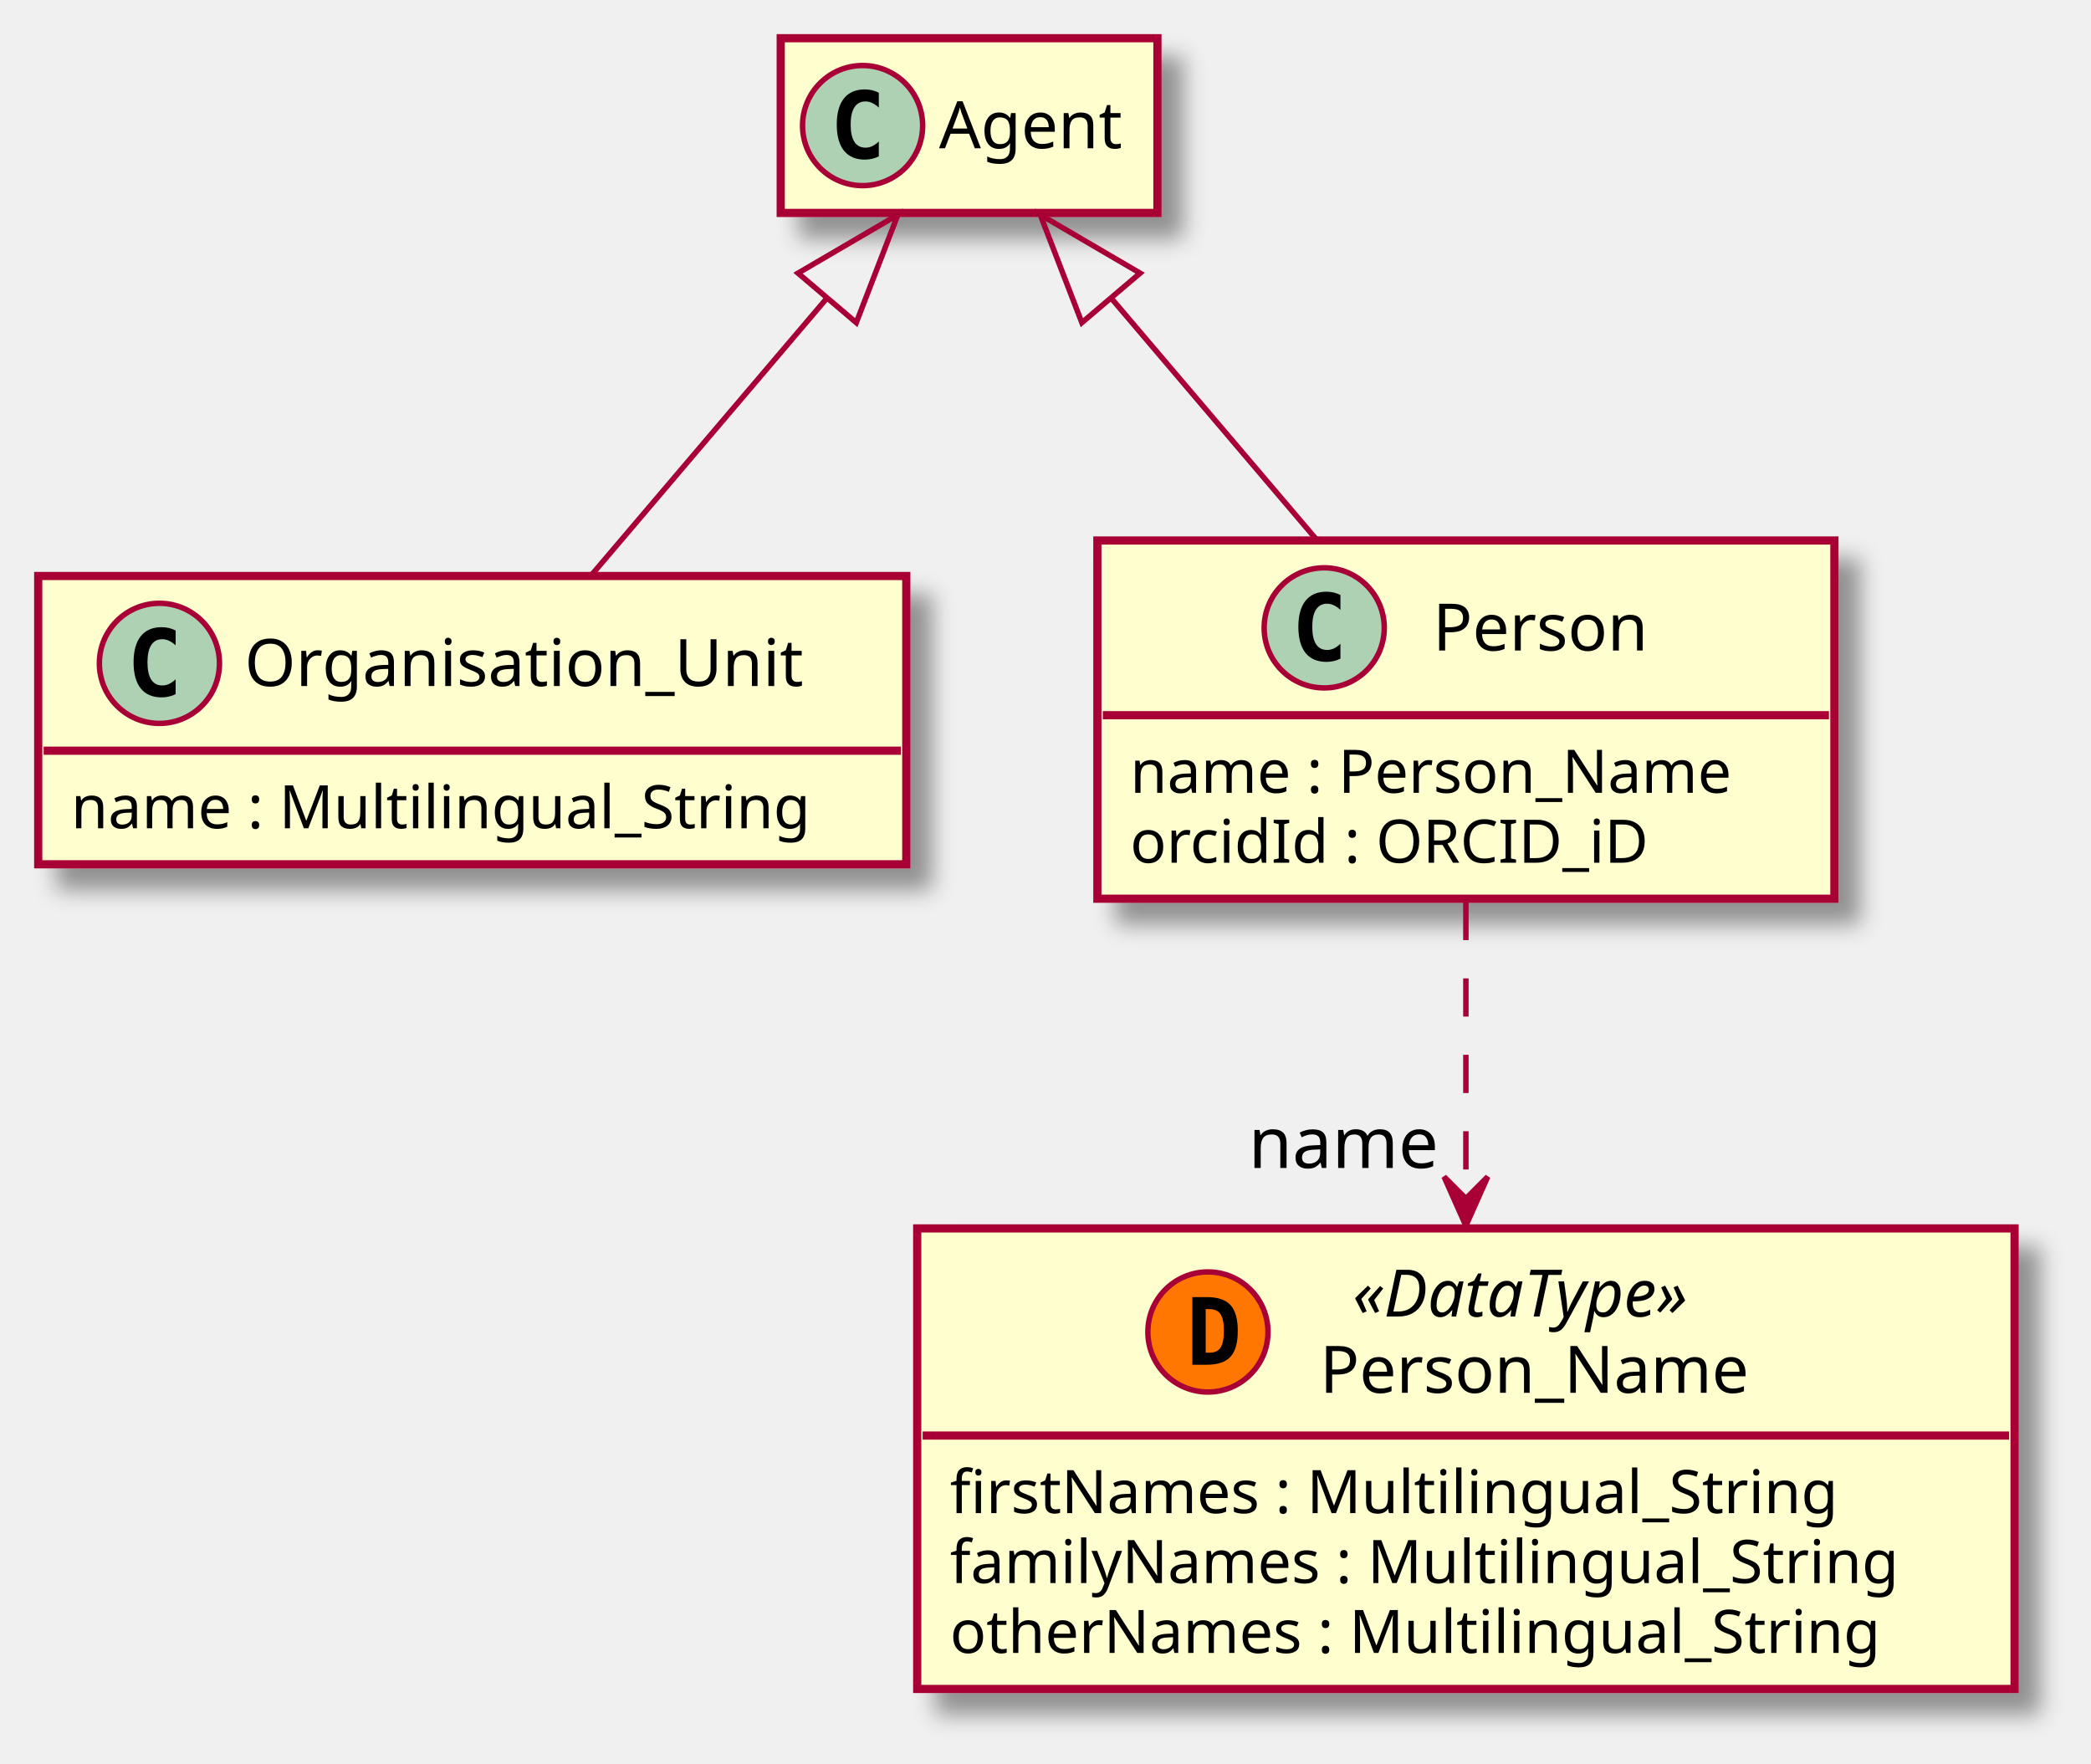
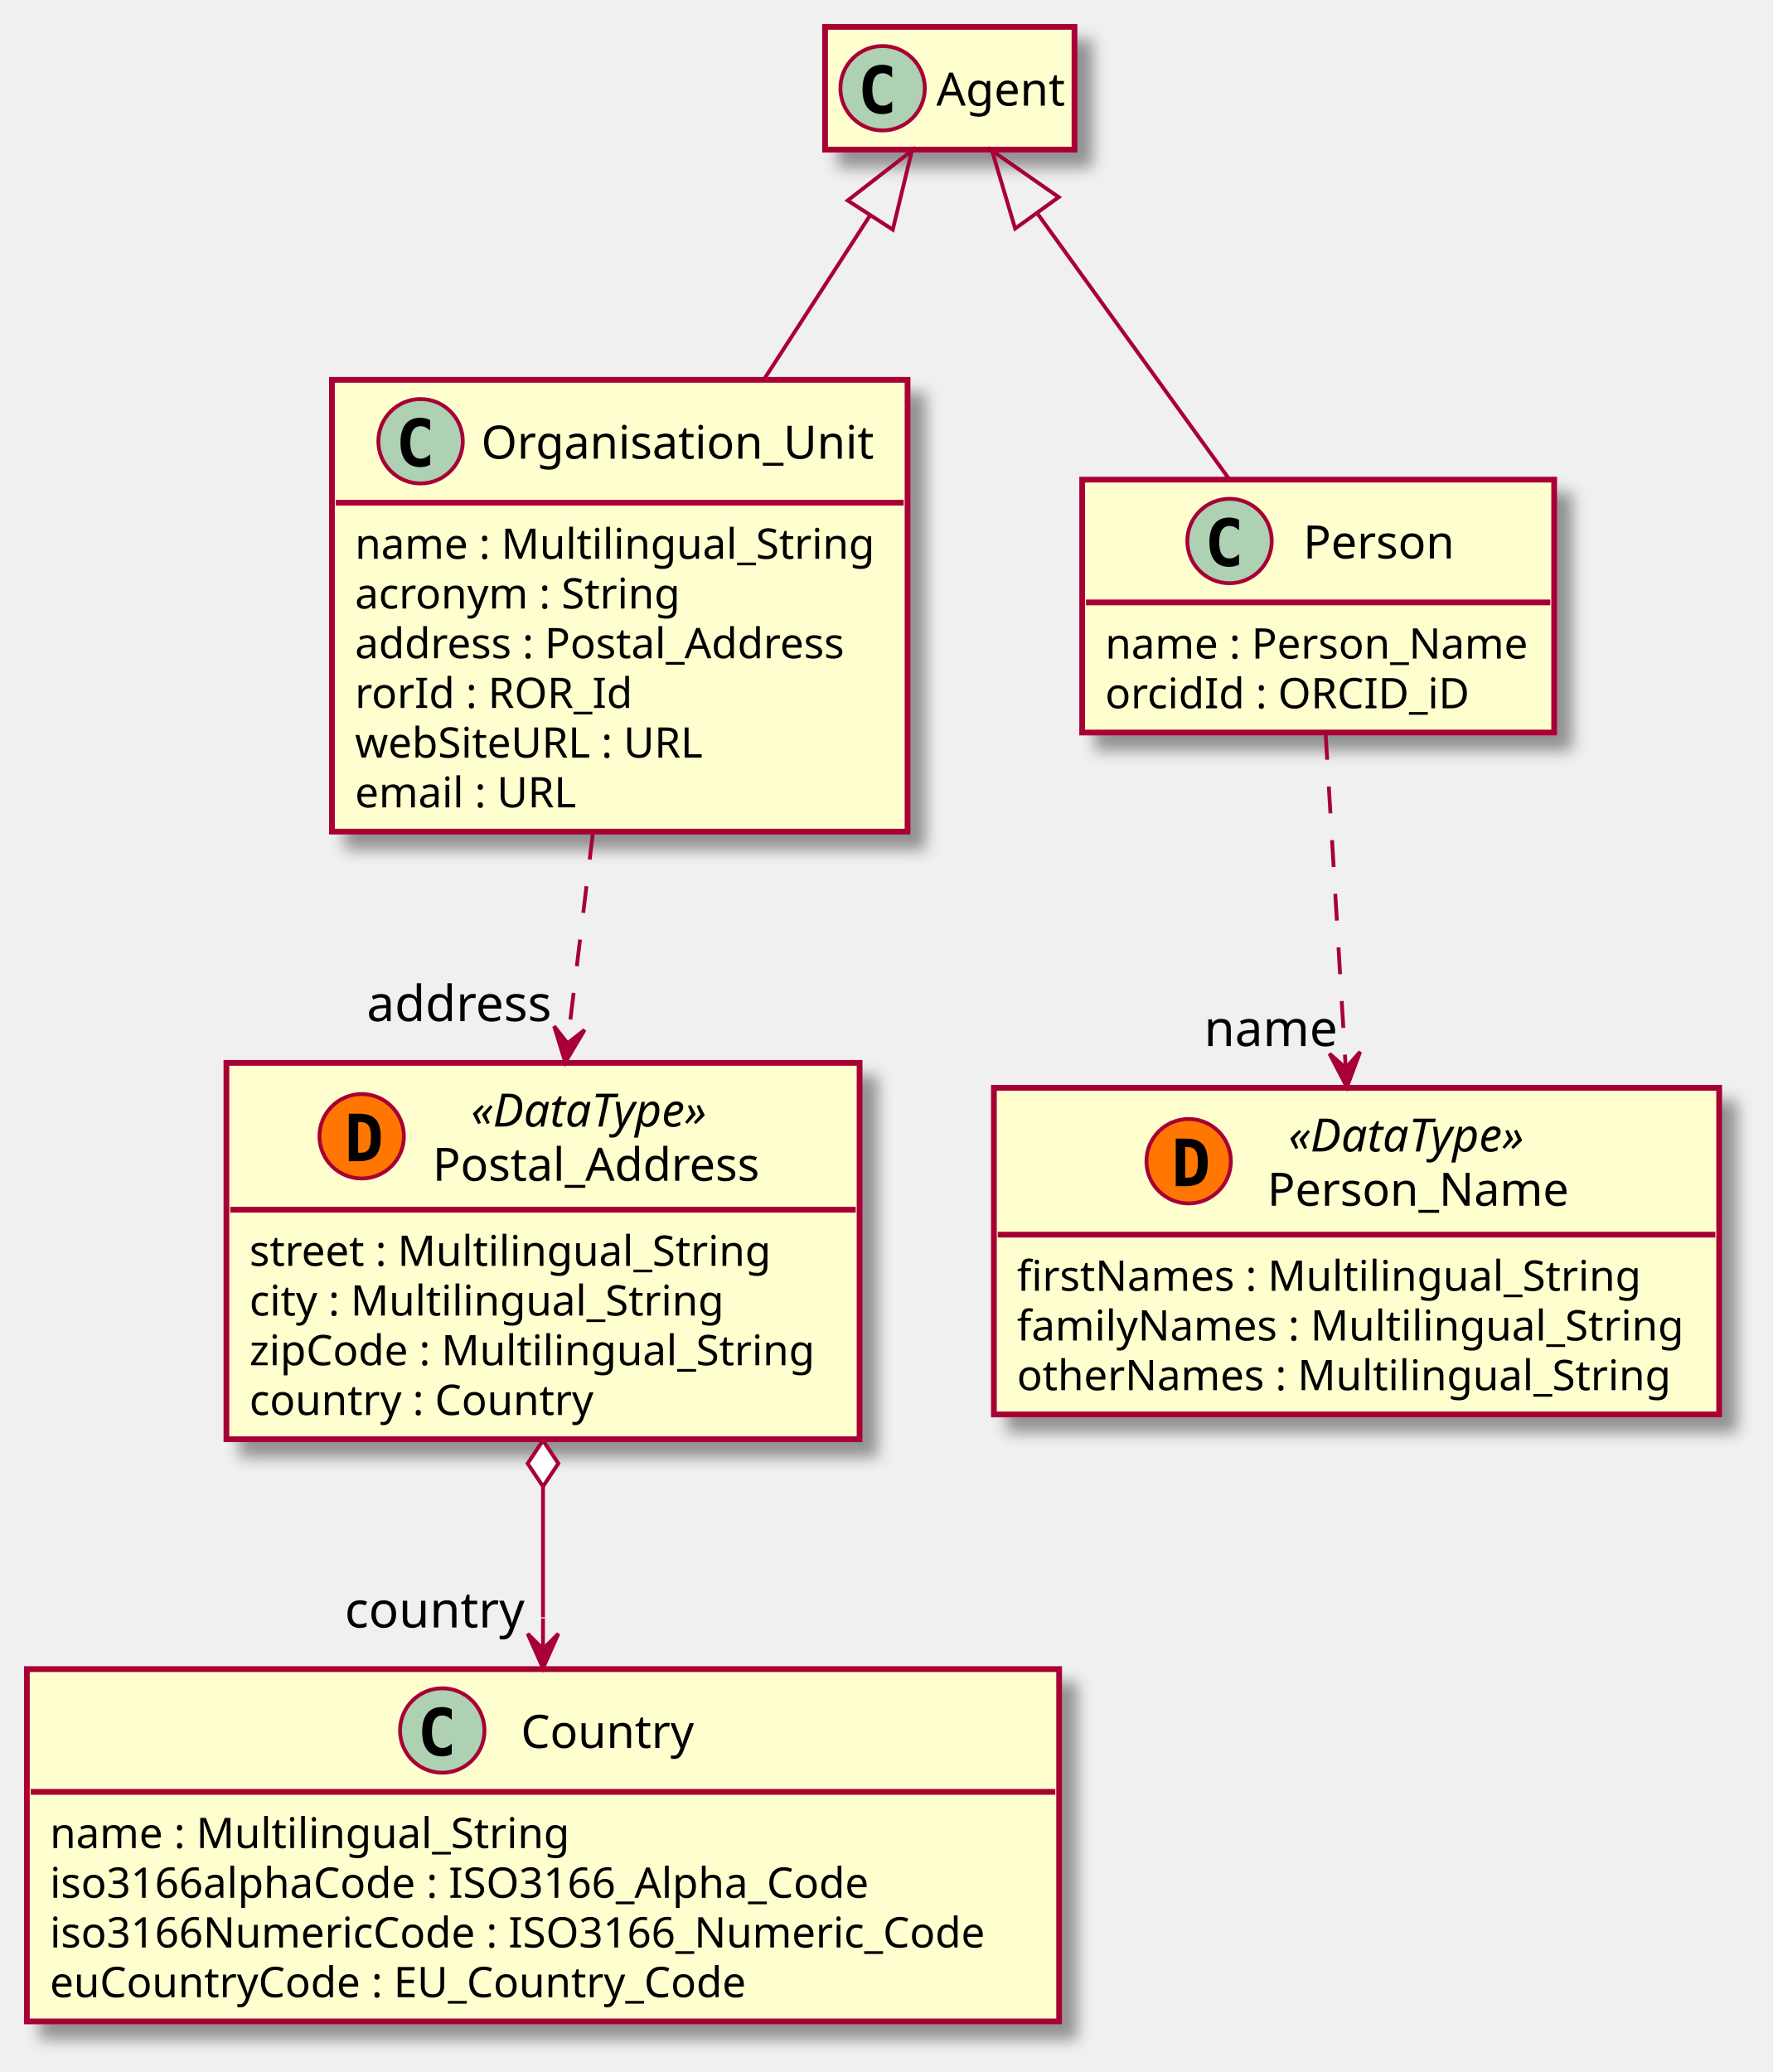
- <svg xmlns="http://www.w3.org/2000/svg" contentScriptType="application/ecmascript" contentStyleType="text/css" height="323px" preserveAspectRatio="none" style="width:383px;height:323px;background:#FFFFFF;" version="1.1" viewBox="0 0 383 323" width="383px" zoomAndPan="magnify">
+ <svg xmlns="http://www.w3.org/2000/svg" contentScriptType="application/ecmascript" contentStyleType="text/css" height="540px" preserveAspectRatio="none" style="width:462px;height:540px;background:#FFFFFF;" version="1.1" viewBox="0 0 462 540" width="462px" zoomAndPan="magnify">
  <defs>
-     <filter height="300%" id="fq3gw1yma62nx" width="300%" x="-1" y="-1">
+     <filter height="300%" id="frswi3stv9ldu" width="300%" x="-1" y="-1">
      <feGaussianBlur result="blurOut" stdDeviation="2.0" />
      <feColorMatrix in="blurOut" result="blurOut2" type="matrix" values="0 0 0 0 0 0 0 0 0 0 0 0 0 0 0 0 0 0 .4 0" />
      <feOffset dx="4.0" dy="4.0" in="blurOut2" result="blurOut3" />
      <feBlend in="SourceGraphic" in2="blurOut3" mode="normal" />
    </filter>
  </defs>
  <g>
-     <rect codeLine="18" fill="#FEFECE" filter="url(#fq3gw1yma62nx)" height="32" id="Agent" style="stroke:#A80036;stroke-width:1.5;" width="69" x="143" y="7" />
-     <ellipse cx="158" cy="23" fill="#ADD1B2" rx="11" ry="11" style="stroke:#A80036;stroke-width:1.0;" />
-     <path d="M160.969,28.641 Q160.391,28.938 159.75,29.078 Q159.109,29.234 158.406,29.234 Q155.906,29.234 154.578,27.594 Q153.266,25.938 153.266,22.812 Q153.266,19.688 154.578,18.031 Q155.906,16.375 158.406,16.375 Q159.109,16.375 159.75,16.531 Q160.406,16.688 160.969,16.984 L160.969,19.703 Q160.344,19.125 159.75,18.859 Q159.156,18.578 158.531,18.578 Q157.188,18.578 156.5,19.656 Q155.812,20.719 155.812,22.812 Q155.812,24.906 156.5,25.984 Q157.188,27.047 158.531,27.047 Q159.156,27.047 159.75,26.781 Q160.344,26.5 160.969,25.922 L160.969,28.641 Z " fill="#000000" />
-     <text fill="#000000" font-family="sans-serif" font-size="12" lengthAdjust="spacing" textLength="37" x="172" y="27.154">Agent</text>
-     <rect codeLine="21" fill="#FEFECE" filter="url(#fq3gw1yma62nx)" height="52.805" id="Organisation_Unit" style="stroke:#A80036;stroke-width:1.5;" width="159" x="7" y="105.5" />
-     <ellipse cx="29.2" cy="121.5" fill="#ADD1B2" rx="11" ry="11" style="stroke:#A80036;stroke-width:1.0;" />
-     <path d="M32.169,127.141 Q31.591,127.438 30.95,127.578 Q30.309,127.734 29.606,127.734 Q27.106,127.734 25.778,126.094 Q24.466,124.438 24.466,121.312 Q24.466,118.188 25.778,116.531 Q27.106,114.875 29.606,114.875 Q30.309,114.875 30.95,115.031 Q31.606,115.188 32.169,115.484 L32.169,118.203 Q31.544,117.625 30.95,117.359 Q30.356,117.078 29.731,117.078 Q28.387,117.078 27.7,118.156 Q27.012,119.219 27.012,121.312 Q27.012,123.406 27.7,124.484 Q28.387,125.547 29.731,125.547 Q30.356,125.547 30.95,125.281 Q31.544,125 32.169,124.422 L32.169,127.141 Z " fill="#000000" />
-     <text fill="#000000" font-family="sans-serif" font-size="12" lengthAdjust="spacing" textLength="111" x="44.8" y="125.654">Organisation_Unit</text>
-     <line style="stroke:#A80036;stroke-width:1.5;" x1="8" x2="165" y1="137.5" y2="137.5" />
-     <text fill="#000000" font-family="sans-serif" font-size="11" lengthAdjust="spacing" textLength="147" x="13" y="151.71">name : Multilingual_String</text>
-     <rect codeLine="24" fill="#FEFECE" filter="url(#fq3gw1yma62nx)" height="65.609" id="Person" style="stroke:#A80036;stroke-width:1.5;" width="135" x="201" y="99" />
-     <ellipse cx="242.55" cy="115" fill="#ADD1B2" rx="11" ry="11" style="stroke:#A80036;stroke-width:1.0;" />
-     <path d="M245.519,120.641 Q244.941,120.938 244.3,121.078 Q243.659,121.234 242.956,121.234 Q240.456,121.234 239.128,119.594 Q237.816,117.938 237.816,114.812 Q237.816,111.688 239.128,110.031 Q240.456,108.375 242.956,108.375 Q243.659,108.375 244.3,108.531 Q244.956,108.688 245.519,108.984 L245.519,111.703 Q244.894,111.125 244.3,110.859 Q243.706,110.578 243.081,110.578 Q241.738,110.578 241.05,111.656 Q240.363,112.719 240.363,114.812 Q240.363,116.906 241.05,117.984 Q241.738,119.047 243.081,119.047 Q243.706,119.047 244.3,118.781 Q244.894,118.5 245.519,117.922 L245.519,120.641 Z " fill="#000000" />
-     <text fill="#000000" font-family="sans-serif" font-size="12" lengthAdjust="spacing" textLength="44" x="262.45" y="119.154">Person</text>
-     <line style="stroke:#A80036;stroke-width:1.5;" x1="202" x2="335" y1="131" y2="131" />
-     <text fill="#000000" font-family="sans-serif" font-size="11" lengthAdjust="spacing" textLength="123" x="207" y="145.21">name : Person_Name</text>
-     <text fill="#000000" font-family="sans-serif" font-size="11" lengthAdjust="spacing" textLength="102" x="207" y="158.015">orcidId : ORCID_iD</text>
-     <rect codeLine="28" fill="#FEFECE" filter="url(#fq3gw1yma62nx)" height="84.352" id="Person_Name" style="stroke:#A80036;stroke-width:1.5;" width="201" x="168" y="225" />
-     <ellipse cx="221.25" cy="243.969" fill="#FF7700" rx="11" ry="11" style="stroke:#A80036;stroke-width:1.0;" />
-     <path d="M220.844,239.781 L220.844,247.766 L221.5,247.766 Q222.938,247.766 223.547,246.859 Q224.172,245.938 224.172,243.766 Q224.172,241.594 223.547,240.688 Q222.938,239.781 221.5,239.781 L220.844,239.781 Z M218.391,237.578 L221.016,237.578 Q224.047,237.578 225.375,239.031 Q226.719,240.469 226.719,243.766 Q226.719,247.062 225.375,248.516 Q224.047,249.969 221.016,249.969 L218.391,249.969 L218.391,237.578 Z " fill="#000000" />
-     <text fill="#000000" font-family="sans-serif" font-size="12" font-style="italic" lengthAdjust="spacing" textLength="74" x="247.75" y="241.139">«DataType»</text>
-     <text fill="#000000" font-family="sans-serif" font-size="12" lengthAdjust="spacing" textLength="86" x="241.75" y="255.107">Person_Name</text>
-     <line style="stroke:#A80036;stroke-width:1.5;" x1="169" x2="368" y1="262.938" y2="262.938" />
-     <text fill="#000000" font-family="sans-serif" font-size="11" lengthAdjust="spacing" textLength="178" x="174" y="277.148">firstNames : Multilingual_String</text>
-     <text fill="#000000" font-family="sans-serif" font-size="11" lengthAdjust="spacing" textLength="189" x="174" y="289.953">familyNames : Multilingual_String</text>
-     <text fill="#000000" font-family="sans-serif" font-size="11" lengthAdjust="spacing" textLength="185" x="174" y="302.757">otherNames : Multilingual_String</text>
-     <path codeLine="81" d="M268.5,165.2 C268.5,181.36 268.5,201.25 268.5,219.07 " fill="none" id="Person-to-Person_Name" style="stroke:#A80036;stroke-width:1.0;stroke-dasharray:7.0,7.0;" />
-     <polygon fill="#A80036" points="268.5,224.53,272.5,215.53,268.5,219.53,264.5,215.53,268.5,224.53" style="stroke:#A80036;stroke-width:1.0;" />
-     <text fill="#000000" font-family="sans-serif" font-size="13" lengthAdjust="spacing" textLength="37" x="228.667" y="213.929">name</text>
-     <path codeLine="82" d="M203.58,54.66 C215.37,68.53 229.3,84.91 241.23,98.94 " fill="none" id="Agent-backto-Person" style="stroke:#A80036;stroke-width:1.0;" />
-     <polygon fill="none" points="198.16,59.1,190.54,39.33,208.83,50.03,198.16,59.1" style="stroke:#A80036;stroke-width:1.0;" />
-     <path codeLine="83" d="M151.32,54.78 C137.7,70.8 121.23,90.17 108.3,105.37 " fill="none" id="Agent-backto-Organisation_Unit" style="stroke:#A80036;stroke-width:1.0;" />
-     <polygon fill="none" points="146.17,50.03,164.46,39.33,156.84,59.1,146.17,50.03" style="stroke:#A80036;stroke-width:1.0;" />
+     <rect codeLine="19" fill="#FEFECE" filter="url(#frswi3stv9ldu)" height="32" id="Agent" style="stroke:#A80036;stroke-width:1.5;" width="65" x="215" y="7" />
+     <ellipse cx="230" cy="23" fill="#ADD1B2" rx="11" ry="11" style="stroke:#A80036;stroke-width:1.0;" />
+     <path d="M232.473,29.143 Q231.892,29.442 231.253,29.591 Q230.614,29.741 229.908,29.741 Q227.401,29.741 226.082,28.089 Q224.762,26.437 224.762,23.316 Q224.762,20.186 226.082,18.535 Q227.401,16.883 229.908,16.883 Q230.614,16.883 231.261,17.032 Q231.909,17.182 232.473,17.48 L232.473,20.203 Q231.842,19.622 231.249,19.352 Q230.655,19.082 230.024,19.082 Q228.68,19.082 227.995,20.149 Q227.31,21.216 227.31,23.316 Q227.31,25.408 227.995,26.474 Q228.68,27.541 230.024,27.541 Q230.655,27.541 231.249,27.271 Q231.842,27.002 232.473,26.42 Z " fill="#000000" />
+     <text fill="#000000" font-family="sans-serif" font-size="12" lengthAdjust="spacing" textLength="33" x="244" y="27.535">Agent</text>
+     <rect codeLine="22" fill="#FEFECE" filter="url(#frswi3stv9ldu)" height="117.731" id="Organisation_Unit" style="stroke:#A80036;stroke-width:1.5;" width="150" x="86.5" y="99" />
+     <ellipse cx="109.6" cy="115" fill="#ADD1B2" rx="11" ry="11" style="stroke:#A80036;stroke-width:1.0;" />
+     <path d="M112.073,121.143 Q111.492,121.442 110.853,121.591 Q110.214,121.741 109.508,121.741 Q107.001,121.741 105.681,120.089 Q104.362,118.437 104.362,115.316 Q104.362,112.186 105.681,110.535 Q107.001,108.883 109.508,108.883 Q110.214,108.883 110.861,109.032 Q111.509,109.182 112.073,109.481 L112.073,112.203 Q111.442,111.622 110.849,111.352 Q110.255,111.082 109.624,111.082 Q108.28,111.082 107.595,112.149 Q106.91,113.216 106.91,115.316 Q106.91,117.408 107.595,118.474 Q108.28,119.541 109.624,119.541 Q110.255,119.541 110.849,119.271 Q111.442,119.001 112.073,118.42 Z " fill="#000000" />
+     <text fill="#000000" font-family="sans-serif" font-size="12" lengthAdjust="spacing" textLength="100" x="125.4" y="119.535">Organisation_Unit</text>
+     <line style="stroke:#A80036;stroke-width:1.5;" x1="87.5" x2="235.5" y1="131" y2="131" />
+     <text fill="#000000" font-family="sans-serif" font-size="11" lengthAdjust="spacing" textLength="138" x="92.5" y="145.635">name : Multilingual_String</text>
+     <text fill="#000000" font-family="sans-serif" font-size="11" lengthAdjust="spacing" textLength="88" x="92.5" y="158.59">acronym : String</text>
+     <text fill="#000000" font-family="sans-serif" font-size="11" lengthAdjust="spacing" textLength="135" x="92.5" y="171.545">address : Postal_Address</text>
+     <text fill="#000000" font-family="sans-serif" font-size="11" lengthAdjust="spacing" textLength="75" x="92.5" y="184.5">rorId : ROR_Id</text>
+     <text fill="#000000" font-family="sans-serif" font-size="11" lengthAdjust="spacing" textLength="91" x="92.5" y="197.455">webSiteURL : URL</text>
+     <text fill="#000000" font-family="sans-serif" font-size="11" lengthAdjust="spacing" textLength="58" x="92.5" y="210.41">email : URL</text>
+     <rect codeLine="30" fill="#FEFECE" filter="url(#frswi3stv9ldu)" height="65.91" id="Person" style="stroke:#A80036;stroke-width:1.5;" width="123" x="282" y="125" />
+     <ellipse cx="320.4" cy="141" fill="#ADD1B2" rx="11" ry="11" style="stroke:#A80036;stroke-width:1.0;" />
+     <path d="M322.873,147.143 Q322.292,147.442 321.653,147.591 Q321.014,147.741 320.308,147.741 Q317.801,147.741 316.481,146.089 Q315.162,144.437 315.162,141.316 Q315.162,138.186 316.481,136.535 Q317.801,134.883 320.308,134.883 Q321.014,134.883 321.661,135.032 Q322.309,135.182 322.873,135.481 L322.873,138.203 Q322.242,137.622 321.649,137.352 Q321.055,137.083 320.424,137.083 Q319.08,137.083 318.395,138.149 Q317.71,139.216 317.71,141.316 Q317.71,143.408 318.395,144.474 Q319.08,145.541 320.424,145.541 Q321.055,145.541 321.649,145.271 Q322.242,145.001 322.873,144.42 Z " fill="#000000" />
+     <text fill="#000000" font-family="sans-serif" font-size="12" lengthAdjust="spacing" textLength="39" x="339.6" y="145.535">Person</text>
+     <line style="stroke:#A80036;stroke-width:1.5;" x1="283" x2="404" y1="157" y2="157" />
+     <text fill="#000000" font-family="sans-serif" font-size="11" lengthAdjust="spacing" textLength="111" x="288" y="171.635">name : Person_Name</text>
+     <text fill="#000000" font-family="sans-serif" font-size="11" lengthAdjust="spacing" textLength="99" x="288" y="184.59">orcidId : ORCID_iD</text>
+     <rect codeLine="34" fill="#FEFECE" filter="url(#frswi3stv9ldu)" height="85.131" id="Person_Name" style="stroke:#A80036;stroke-width:1.5;" width="189" x="259" y="283.5" />
+     <ellipse cx="309.75" cy="302.633" fill="#FF7700" rx="11" ry="11" style="stroke:#A80036;stroke-width:1.0;" />
+     <path d="M308.836,298.948 L308.836,306.925 L309.5,306.925 Q310.944,306.925 311.559,306.016 Q312.173,305.107 312.173,302.924 Q312.173,300.757 311.559,299.853 Q310.944,298.948 309.5,298.948 Z M306.387,296.74 L309.01,296.74 Q312.048,296.74 313.385,298.188 Q314.721,299.637 314.721,302.924 Q314.721,306.219 313.385,307.676 Q312.048,309.133 309.01,309.133 L306.387,309.133 Z " fill="#000000" />
+     <text fill="#000000" font-family="sans-serif" font-size="12" font-style="italic" lengthAdjust="spacing" textLength="68" x="335.75" y="300.102">«DataType»</text>
+     <text fill="#000000" font-family="sans-serif" font-size="12" lengthAdjust="spacing" textLength="79" x="330.25" y="314.234">Person_Name</text>
+     <line style="stroke:#A80036;stroke-width:1.5;" x1="260" x2="447" y1="321.766" y2="321.766" />
+     <text fill="#000000" font-family="sans-serif" font-size="11" lengthAdjust="spacing" textLength="167" x="265" y="336.4">firstNames : Multilingual_String</text>
+     <text fill="#000000" font-family="sans-serif" font-size="11" lengthAdjust="spacing" textLength="177" x="265" y="349.356">familyNames : Multilingual_String</text>
+     <text fill="#000000" font-family="sans-serif" font-size="11" lengthAdjust="spacing" textLength="174" x="265" y="362.31">otherNames : Multilingual_String</text>
+     <rect codeLine="39" fill="#FEFECE" filter="url(#frswi3stv9ldu)" height="98.086" id="Postal_Address" style="stroke:#A80036;stroke-width:1.5;" width="165" x="59" y="277" />
+     <ellipse cx="94.25" cy="296.133" fill="#FF7700" rx="11" ry="11" style="stroke:#A80036;stroke-width:1.0;" />
+     <path d="M93.336,292.448 L93.336,300.425 L94,300.425 Q95.444,300.425 96.059,299.516 Q96.673,298.607 96.673,296.424 Q96.673,294.257 96.059,293.353 Q95.444,292.448 94,292.448 Z M90.887,290.24 L93.51,290.24 Q96.548,290.24 97.885,291.688 Q99.221,293.137 99.221,296.424 Q99.221,299.719 97.885,301.176 Q96.548,302.633 93.51,302.633 L90.887,302.633 Z " fill="#000000" />
+     <text fill="#000000" font-family="sans-serif" font-size="12" font-style="italic" lengthAdjust="spacing" textLength="68" x="122.75" y="293.602">«DataType»</text>
+     <text fill="#000000" font-family="sans-serif" font-size="12" lengthAdjust="spacing" textLength="88" x="112.75" y="307.734">Postal_Address</text>
+     <line style="stroke:#A80036;stroke-width:1.5;" x1="60" x2="223" y1="315.266" y2="315.266" />
+     <text fill="#000000" font-family="sans-serif" font-size="11" lengthAdjust="spacing" textLength="140" x="65" y="329.9">street : Multilingual_String</text>
+     <text fill="#000000" font-family="sans-serif" font-size="11" lengthAdjust="spacing" textLength="128" x="65" y="342.856">city : Multilingual_String</text>
+     <text fill="#000000" font-family="sans-serif" font-size="11" lengthAdjust="spacing" textLength="153" x="65" y="355.81">zipCode : Multilingual_String</text>
+     <text fill="#000000" font-family="sans-serif" font-size="11" lengthAdjust="spacing" textLength="95" x="65" y="368.766">country : Country</text>
+     <rect codeLine="45" fill="#FEFECE" filter="url(#frswi3stv9ldu)" height="91.82" id="Country" style="stroke:#A80036;stroke-width:1.5;" width="269" x="7" y="435" />
+     <ellipse cx="115.25" cy="451" fill="#ADD1B2" rx="11" ry="11" style="stroke:#A80036;stroke-width:1.0;" />
+     <path d="M117.723,457.143 Q117.142,457.442 116.503,457.591 Q115.864,457.741 115.158,457.741 Q112.651,457.741 111.332,456.089 Q110.012,454.437 110.012,451.316 Q110.012,448.187 111.332,446.535 Q112.651,444.883 115.158,444.883 Q115.864,444.883 116.511,445.032 Q117.159,445.182 117.723,445.481 L117.723,448.203 Q117.092,447.622 116.499,447.352 Q115.905,447.082 115.274,447.082 Q113.93,447.082 113.245,448.149 Q112.56,449.216 112.56,451.316 Q112.56,453.408 113.245,454.474 Q113.93,455.541 115.274,455.541 Q115.905,455.541 116.499,455.271 Q117.092,455.002 117.723,454.42 Z " fill="#000000" />
+     <text fill="#000000" font-family="sans-serif" font-size="12" lengthAdjust="spacing" textLength="44" x="135.75" y="455.535">Country</text>
+     <line style="stroke:#A80036;stroke-width:1.5;" x1="8" x2="275" y1="467" y2="467" />
+     <text fill="#000000" font-family="sans-serif" font-size="11" lengthAdjust="spacing" textLength="138" x="13" y="481.635">name : Multilingual_String</text>
+     <text fill="#000000" font-family="sans-serif" font-size="11" lengthAdjust="spacing" textLength="227" x="13" y="494.59">iso3166alphaCode : ISO3166_Alpha_Code</text>
+     <text fill="#000000" font-family="sans-serif" font-size="11" lengthAdjust="spacing" textLength="257" x="13" y="507.545">iso3166NumericCode : ISO3166_Numeric_Code</text>
+     <text fill="#000000" font-family="sans-serif" font-size="11" lengthAdjust="spacing" textLength="192" x="13" y="520.5">euCountryCode : EU_Country_Code</text>
+     <path codeLine="51" d="M141.5,387.41 C141.5,387.41 141.5,410.75 141.5,421.5 " fill="none" id="Postal_Address-Country" style="stroke:#A80036;stroke-width:1.0;" />
+     <polygon fill="#A80036" points="141.5,434.77,145.5,425.77,141.5,429.77,137.5,425.77,141.5,434.77" style="stroke:#A80036;stroke-width:1.0;" />
+     <line style="stroke:#A80036;stroke-width:1.0;" x1="141.5" x2="141.5" y1="429.77" y2="421.77" />
+     <polygon fill="#FFFFFF" points="141.5,375.41,137.5,381.41,141.5,387.41,145.5,381.41,141.5,375.41" style="stroke:#A80036;stroke-width:1.0;" />
+     <text fill="#000000" font-family="sans-serif" font-size="13" lengthAdjust="spacing" textLength="48" x="89.825" y="424.149">country</text>
+     <path codeLine="88" d="M345.43,191.01 C346.92,215.75 349,250.37 350.68,278.22 " fill="none" id="Person-to-Person_Name" style="stroke:#A80036;stroke-width:1.0;stroke-dasharray:7.0,7.0;" />
+     <polygon fill="#A80036" points="350.99,283.34,354.444,274.117,350.69,278.349,346.458,274.596,350.99,283.34" style="stroke:#A80036;stroke-width:1.0;" />
+     <text fill="#000000" font-family="sans-serif" font-size="13" lengthAdjust="spacing" textLength="34" x="313.759" y="272.615">name</text>
+     <path codeLine="89" d="M270.34,55.64 C285.4,76.51 305.08,103.77 320.23,124.76 " fill="none" id="Agent-backto-Person" style="stroke:#A80036;stroke-width:1.0;" />
+     <polygon fill="none" points="264.54,59.57,258.51,39.26,275.89,51.38,264.54,59.57" style="stroke:#A80036;stroke-width:1.0;" />
+     <path codeLine="90" d="M226.76,56.08 C218.43,68.96 208.56,84.22 199.06,98.92 " fill="none" id="Agent-backto-Organisation_Unit" style="stroke:#A80036;stroke-width:1.0;" />
+     <polygon fill="none" points="220.9,52.25,237.63,39.26,232.65,59.85,220.9,52.25" style="stroke:#A80036;stroke-width:1.0;" />
+     <path codeLine="91" d="M154.5,217.06 C152.37,234.77 150.04,254.15 147.94,271.54 " fill="none" id="Organisation_Unit-to-Postal_Address" style="stroke:#A80036;stroke-width:1.0;stroke-dasharray:7.0,7.0;" />
+     <polygon fill="#A80036" points="147.3,276.86,152.35,268.404,147.899,271.896,144.407,267.446,147.3,276.86" style="stroke:#A80036;stroke-width:1.0;" />
+     <text fill="#000000" font-family="sans-serif" font-size="13" lengthAdjust="spacing" textLength="49" x="95.553" y="266.126">address</text>
  </g>
</svg>
